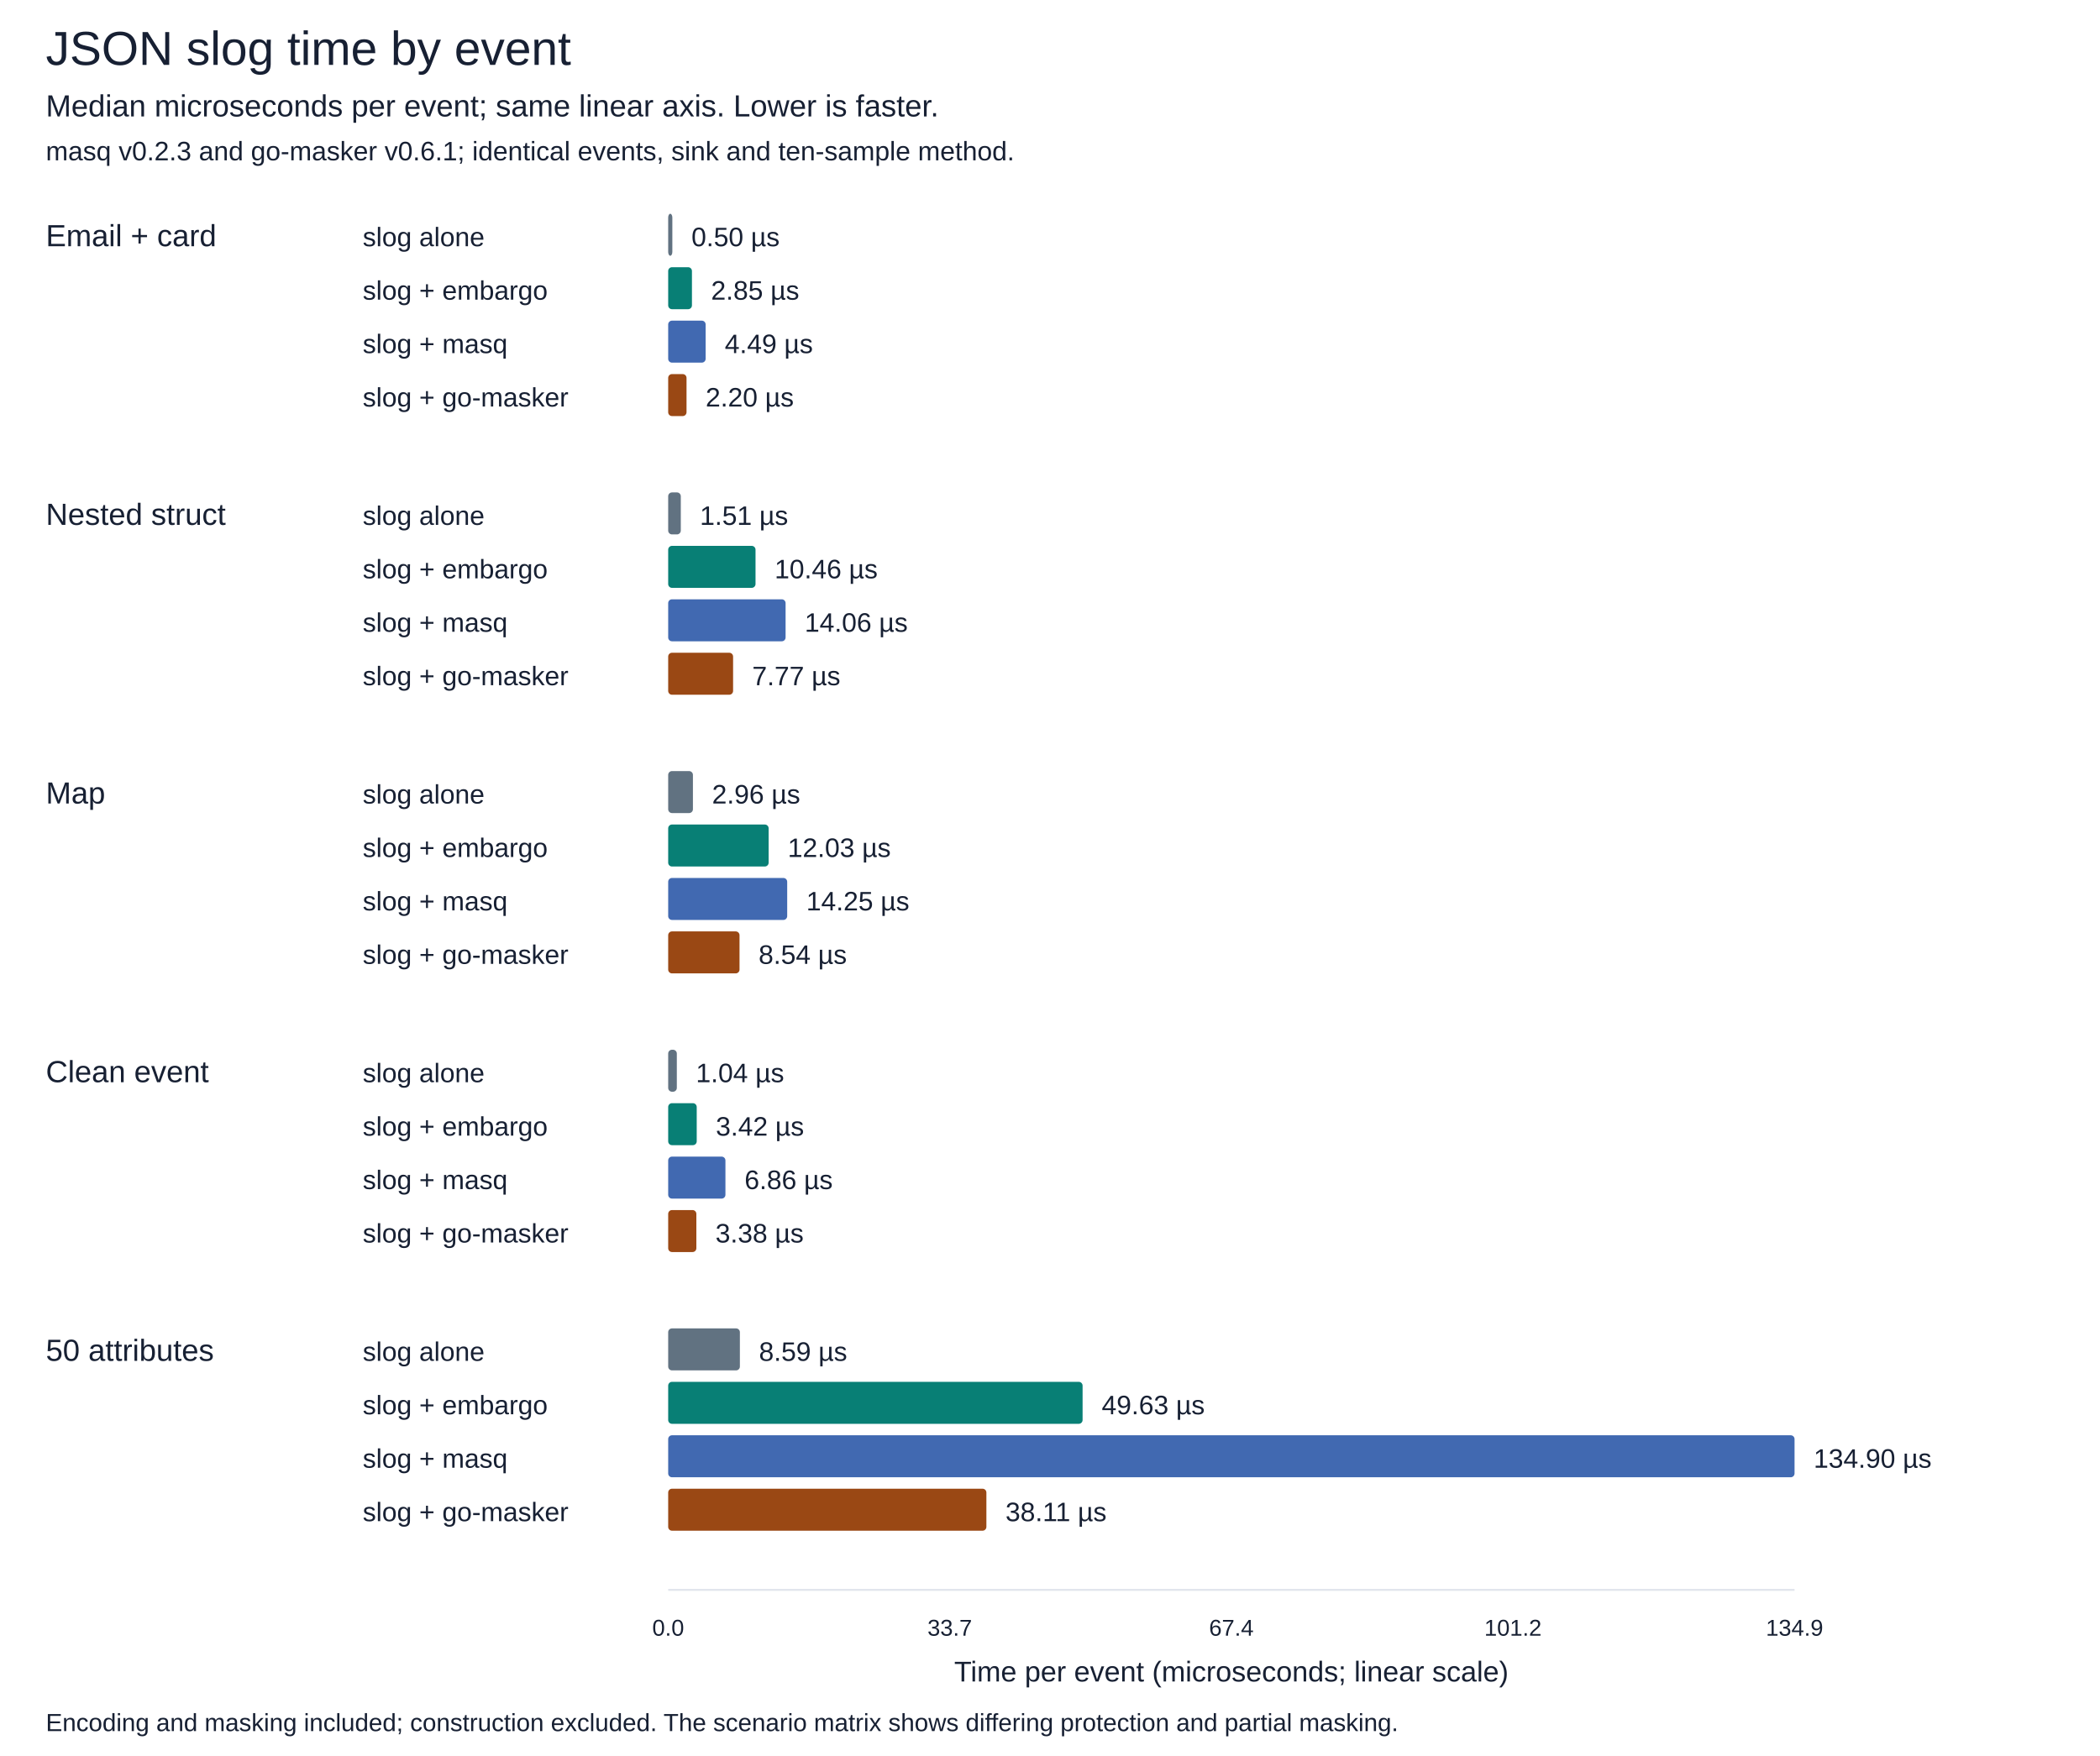
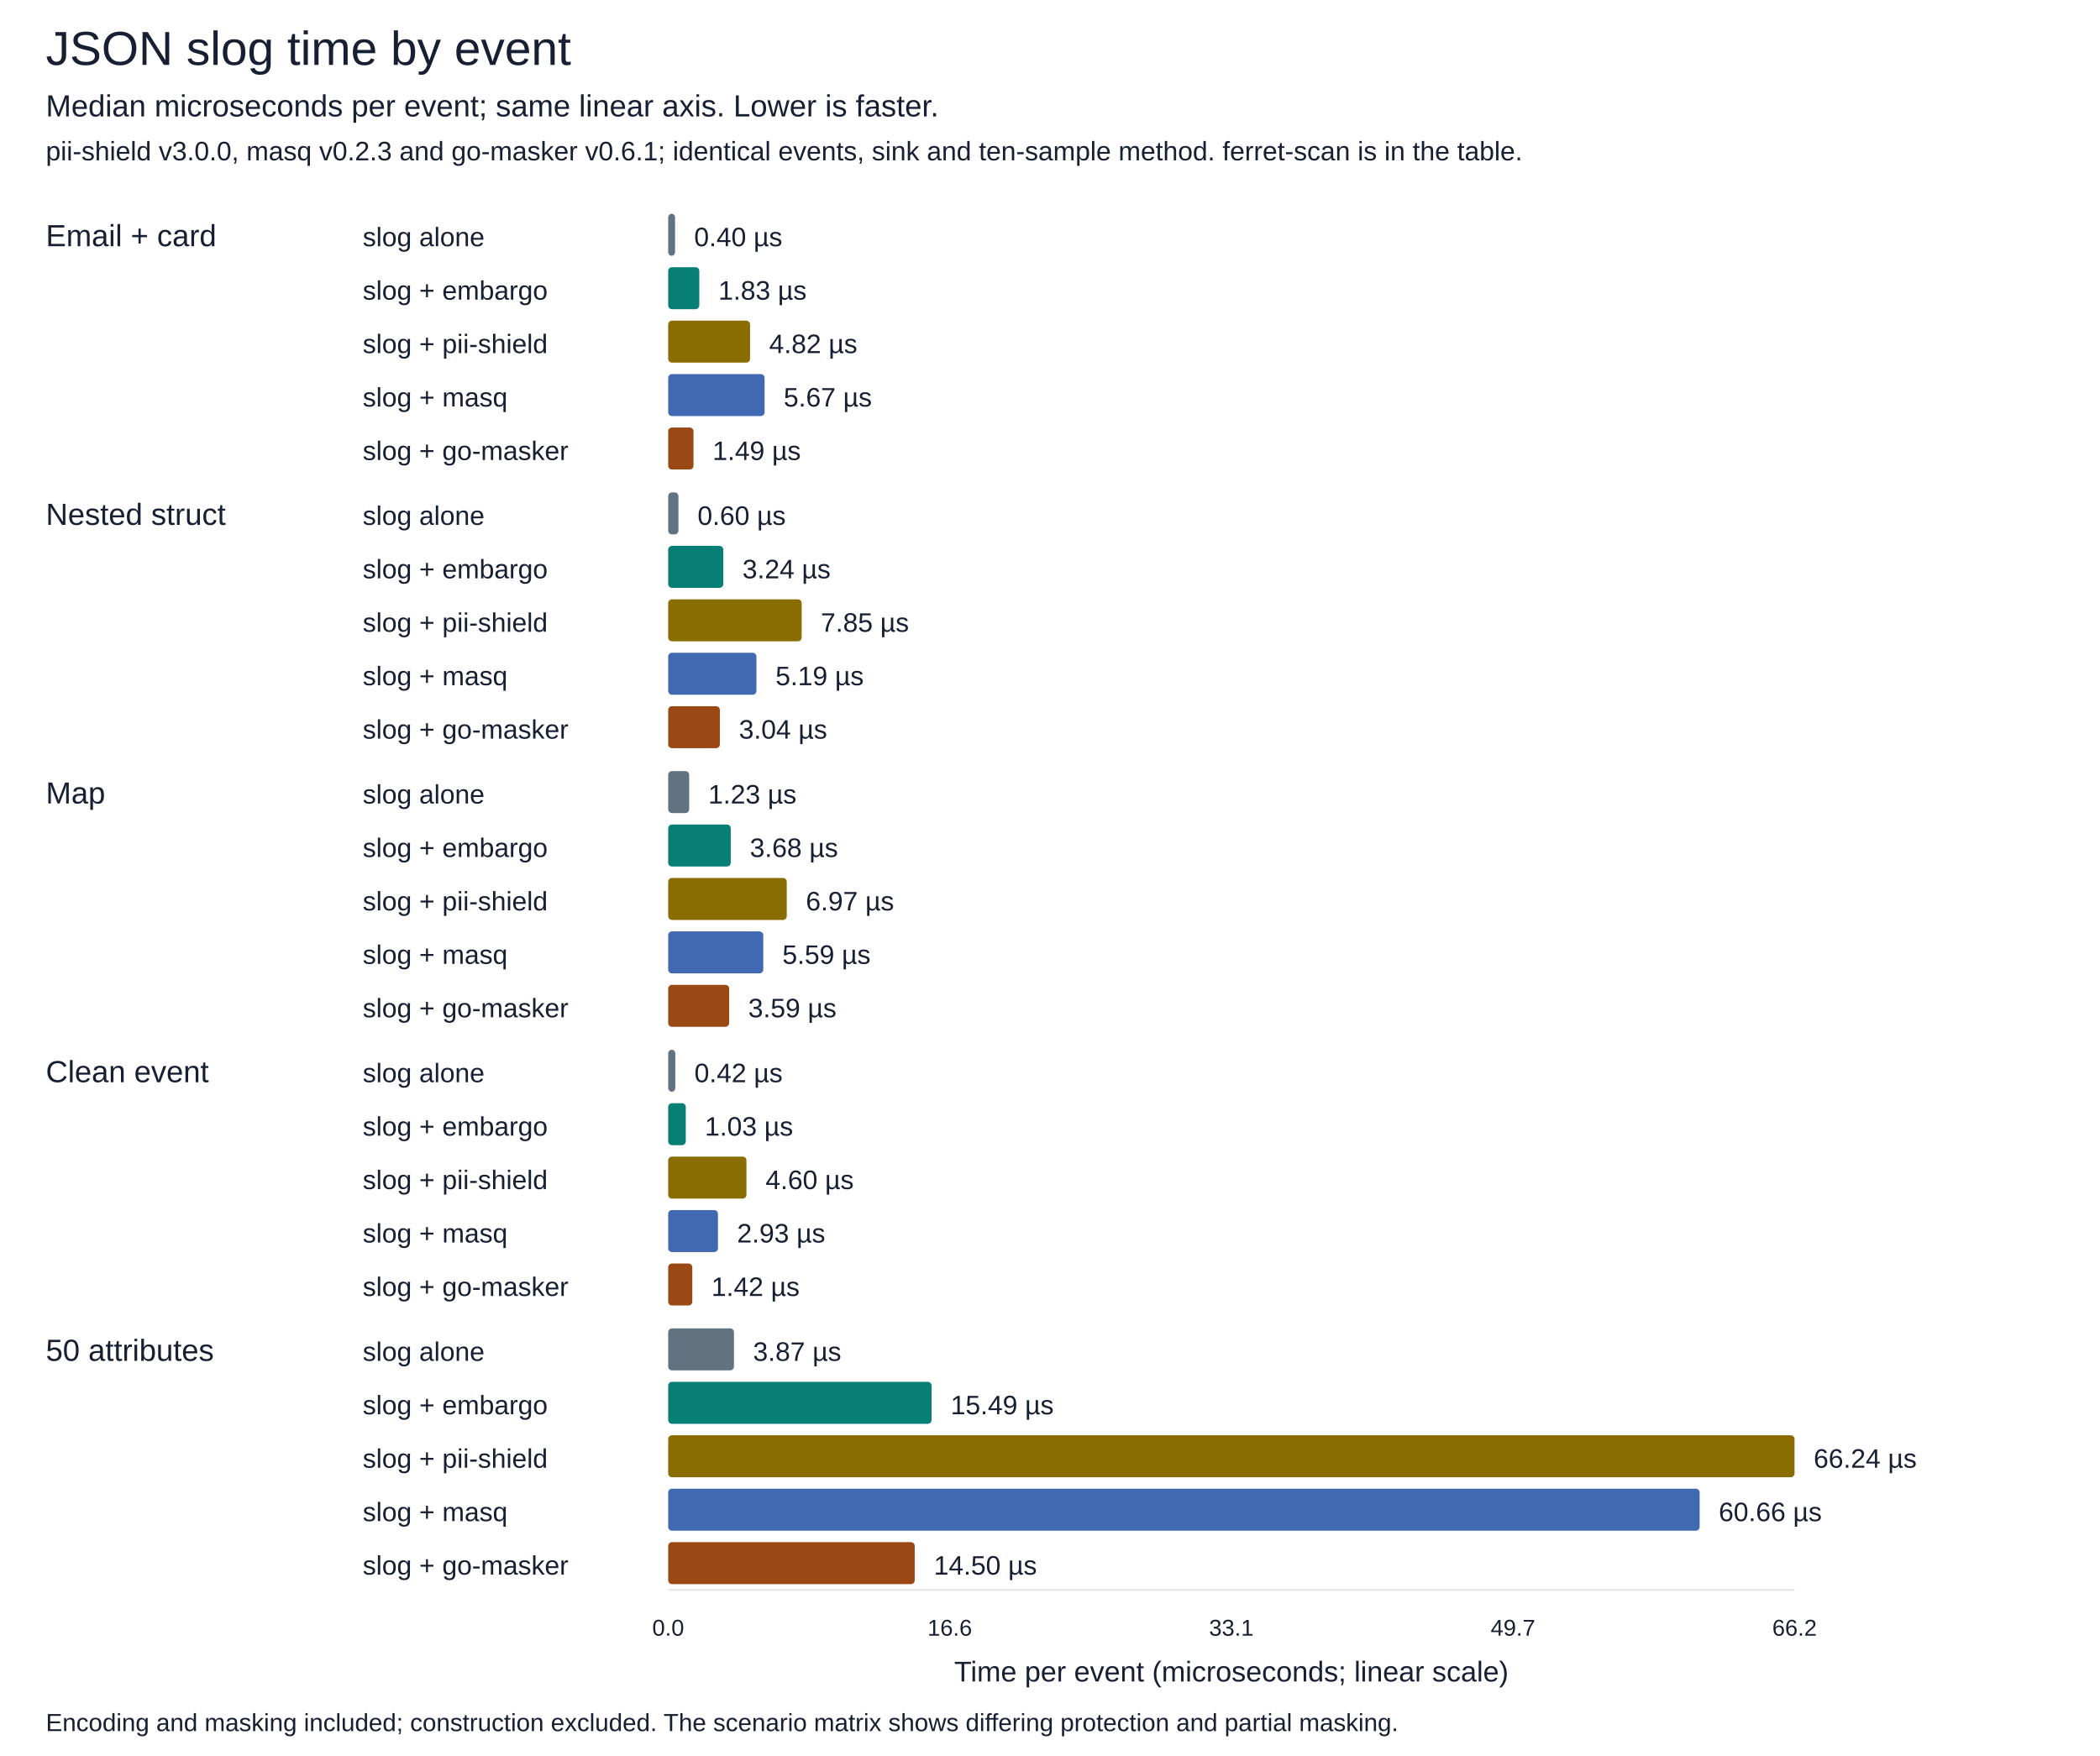
<svg xmlns="http://www.w3.org/2000/svg" width="1100" height="920" viewBox="0 0 1100 920" role="img">
  <rect width="100%" height="100%" fill="white" />
  <g font-family="Arial, sans-serif" font-size="15" fill="#172033">
    <text x="24" y="34" font-size="25" fill="#172033" text-anchor="start">JSON slog time by event</text>
    <text x="24" y="61" font-size="16" fill="#172033" text-anchor="start">Median microseconds per event; same linear axis. Lower is faster.</text>
-     <text x="24" y="84" font-size="14" fill="#172033" text-anchor="start">masq v0.2.3 and go-masker v0.6.1; identical events, sink and ten-sample method.</text>
+     <text x="24" y="84" font-size="14" fill="#172033" text-anchor="start">pii-shield v3.0.0, masq v0.2.3 and go-masker v0.6.1; identical events, sink and ten-sample method. ferret-scan is in the table.</text>
    <text x="24" y="129" font-size="16" fill="#172033" text-anchor="start">Email + card</text>
    <text x="190" y="129" font-size="14" fill="#172033" text-anchor="start">slog alone</text>
-     <rect x="350" y="112" width="2.18" height="22" rx="2" fill="#617281" />
-     <text x="362.18" y="129" font-size="14" fill="#172033" text-anchor="start">0.50 µs</text>
+     <rect x="350" y="112" width="3.60" height="22" rx="2" fill="#617281" />
+     <text x="363.6" y="129" font-size="14" fill="#172033" text-anchor="start">0.40 µs</text>
    <text x="190" y="157" font-size="14" fill="#172033" text-anchor="start">slog + embargo</text>
-     <rect x="350" y="140" width="12.45" height="22" rx="2" fill="#087f75" />
-     <text x="372.45" y="157" font-size="14" fill="#172033" text-anchor="start">2.85 µs</text>
-     <text x="190" y="185" font-size="14" fill="#172033" text-anchor="start">slog + masq</text>
-     <rect x="350" y="168" width="19.62" height="22" rx="2" fill="#4169b1" />
-     <text x="379.62" y="185" font-size="14" fill="#172033" text-anchor="start">4.49 µs</text>
-     <text x="190" y="213" font-size="14" fill="#172033" text-anchor="start">slog + go-masker</text>
-     <rect x="350" y="196" width="9.61" height="22" rx="2" fill="#9a4814" />
-     <text x="369.61" y="213" font-size="14" fill="#172033" text-anchor="start">2.20 µs</text>
+     <rect x="350" y="140" width="16.30" height="22" rx="2" fill="#087f75" />
+     <text x="376.3" y="157" font-size="14" fill="#172033" text-anchor="start">1.83 µs</text>
+     <text x="190" y="185" font-size="14" fill="#172033" text-anchor="start">slog + pii-shield</text>
+     <rect x="350" y="168" width="42.89" height="22" rx="2" fill="#8a6d00" />
+     <text x="402.89" y="185" font-size="14" fill="#172033" text-anchor="start">4.82 µs</text>
+     <text x="190" y="213" font-size="14" fill="#172033" text-anchor="start">slog + masq</text>
+     <rect x="350" y="196" width="50.50" height="22" rx="2" fill="#4169b1" />
+     <text x="410.5" y="213" font-size="14" fill="#172033" text-anchor="start">5.67 µs</text>
+     <text x="190" y="241" font-size="14" fill="#172033" text-anchor="start">slog + go-masker</text>
+     <rect x="350" y="224" width="13.27" height="22" rx="2" fill="#9a4814" />
+     <text x="373.27" y="241" font-size="14" fill="#172033" text-anchor="start">1.49 µs</text>
    <text x="24" y="275" font-size="16" fill="#172033" text-anchor="start">Nested struct</text>
    <text x="190" y="275" font-size="14" fill="#172033" text-anchor="start">slog alone</text>
-     <rect x="350" y="258" width="6.61" height="22" rx="2" fill="#617281" />
-     <text x="366.61" y="275" font-size="14" fill="#172033" text-anchor="start">1.51 µs</text>
+     <rect x="350" y="258" width="5.38" height="22" rx="2" fill="#617281" />
+     <text x="365.38" y="275" font-size="14" fill="#172033" text-anchor="start">0.60 µs</text>
    <text x="190" y="303" font-size="14" fill="#172033" text-anchor="start">slog + embargo</text>
-     <rect x="350" y="286" width="45.75" height="22" rx="2" fill="#087f75" />
-     <text x="405.75" y="303" font-size="14" fill="#172033" text-anchor="start">10.46 µs</text>
-     <text x="190" y="331" font-size="14" fill="#172033" text-anchor="start">slog + masq</text>
-     <rect x="350" y="314" width="61.50" height="22" rx="2" fill="#4169b1" />
-     <text x="421.5" y="331" font-size="14" fill="#172033" text-anchor="start">14.06 µs</text>
-     <text x="190" y="359" font-size="14" fill="#172033" text-anchor="start">slog + go-masker</text>
-     <rect x="350" y="342" width="34.00" height="22" rx="2" fill="#9a4814" />
-     <text x="394.0" y="359" font-size="14" fill="#172033" text-anchor="start">7.77 µs</text>
+     <rect x="350" y="286" width="28.88" height="22" rx="2" fill="#087f75" />
+     <text x="388.88" y="303" font-size="14" fill="#172033" text-anchor="start">3.24 µs</text>
+     <text x="190" y="331" font-size="14" fill="#172033" text-anchor="start">slog + pii-shield</text>
+     <rect x="350" y="314" width="69.92" height="22" rx="2" fill="#8a6d00" />
+     <text x="429.92" y="331" font-size="14" fill="#172033" text-anchor="start">7.85 µs</text>
+     <text x="190" y="359" font-size="14" fill="#172033" text-anchor="start">slog + masq</text>
+     <rect x="350" y="342" width="46.23" height="22" rx="2" fill="#4169b1" />
+     <text x="406.23" y="359" font-size="14" fill="#172033" text-anchor="start">5.19 µs</text>
+     <text x="190" y="387" font-size="14" fill="#172033" text-anchor="start">slog + go-masker</text>
+     <rect x="350" y="370" width="27.07" height="22" rx="2" fill="#9a4814" />
+     <text x="387.07" y="387" font-size="14" fill="#172033" text-anchor="start">3.04 µs</text>
    <text x="24" y="421" font-size="16" fill="#172033" text-anchor="start">Map</text>
    <text x="190" y="421" font-size="14" fill="#172033" text-anchor="start">slog alone</text>
-     <rect x="350" y="404" width="12.96" height="22" rx="2" fill="#617281" />
-     <text x="372.96" y="421" font-size="14" fill="#172033" text-anchor="start">2.96 µs</text>
+     <rect x="350" y="404" width="11.00" height="22" rx="2" fill="#617281" />
+     <text x="371.0" y="421" font-size="14" fill="#172033" text-anchor="start">1.23 µs</text>
    <text x="190" y="449" font-size="14" fill="#172033" text-anchor="start">slog + embargo</text>
-     <rect x="350" y="432" width="52.62" height="22" rx="2" fill="#087f75" />
-     <text x="412.62" y="449" font-size="14" fill="#172033" text-anchor="start">12.03 µs</text>
-     <text x="190" y="477" font-size="14" fill="#172033" text-anchor="start">slog + masq</text>
-     <rect x="350" y="460" width="62.34" height="22" rx="2" fill="#4169b1" />
-     <text x="422.34" y="477" font-size="14" fill="#172033" text-anchor="start">14.25 µs</text>
-     <text x="190" y="505" font-size="14" fill="#172033" text-anchor="start">slog + go-masker</text>
-     <rect x="350" y="488" width="37.37" height="22" rx="2" fill="#9a4814" />
-     <text x="397.37" y="505" font-size="14" fill="#172033" text-anchor="start">8.54 µs</text>
+     <rect x="350" y="432" width="32.77" height="22" rx="2" fill="#087f75" />
+     <text x="392.77" y="449" font-size="14" fill="#172033" text-anchor="start">3.68 µs</text>
+     <text x="190" y="477" font-size="14" fill="#172033" text-anchor="start">slog + pii-shield</text>
+     <rect x="350" y="460" width="62.11" height="22" rx="2" fill="#8a6d00" />
+     <text x="422.11" y="477" font-size="14" fill="#172033" text-anchor="start">6.97 µs</text>
+     <text x="190" y="505" font-size="14" fill="#172033" text-anchor="start">slog + masq</text>
+     <rect x="350" y="488" width="49.81" height="22" rx="2" fill="#4169b1" />
+     <text x="409.81" y="505" font-size="14" fill="#172033" text-anchor="start">5.59 µs</text>
+     <text x="190" y="533" font-size="14" fill="#172033" text-anchor="start">slog + go-masker</text>
+     <rect x="350" y="516" width="31.95" height="22" rx="2" fill="#9a4814" />
+     <text x="391.95" y="533" font-size="14" fill="#172033" text-anchor="start">3.59 µs</text>
    <text x="24" y="567" font-size="16" fill="#172033" text-anchor="start">Clean event</text>
    <text x="190" y="567" font-size="14" fill="#172033" text-anchor="start">slog alone</text>
-     <rect x="350" y="550" width="4.53" height="22" rx="2" fill="#617281" />
-     <text x="364.53" y="567" font-size="14" fill="#172033" text-anchor="start">1.04 µs</text>
+     <rect x="350" y="550" width="3.73" height="22" rx="2" fill="#617281" />
+     <text x="363.73" y="567" font-size="14" fill="#172033" text-anchor="start">0.42 µs</text>
    <text x="190" y="595" font-size="14" fill="#172033" text-anchor="start">slog + embargo</text>
-     <rect x="350" y="578" width="14.95" height="22" rx="2" fill="#087f75" />
-     <text x="374.95" y="595" font-size="14" fill="#172033" text-anchor="start">3.42 µs</text>
-     <text x="190" y="623" font-size="14" fill="#172033" text-anchor="start">slog + masq</text>
-     <rect x="350" y="606" width="29.99" height="22" rx="2" fill="#4169b1" />
-     <text x="389.99" y="623" font-size="14" fill="#172033" text-anchor="start">6.86 µs</text>
-     <text x="190" y="651" font-size="14" fill="#172033" text-anchor="start">slog + go-masker</text>
-     <rect x="350" y="634" width="14.76" height="22" rx="2" fill="#9a4814" />
-     <text x="374.76" y="651" font-size="14" fill="#172033" text-anchor="start">3.38 µs</text>
+     <rect x="350" y="578" width="9.21" height="22" rx="2" fill="#087f75" />
+     <text x="369.21" y="595" font-size="14" fill="#172033" text-anchor="start">1.03 µs</text>
+     <text x="190" y="623" font-size="14" fill="#172033" text-anchor="start">slog + pii-shield</text>
+     <rect x="350" y="606" width="41.00" height="22" rx="2" fill="#8a6d00" />
+     <text x="401.0" y="623" font-size="14" fill="#172033" text-anchor="start">4.60 µs</text>
+     <text x="190" y="651" font-size="14" fill="#172033" text-anchor="start">slog + masq</text>
+     <rect x="350" y="634" width="26.08" height="22" rx="2" fill="#4169b1" />
+     <text x="386.08" y="651" font-size="14" fill="#172033" text-anchor="start">2.93 µs</text>
+     <text x="190" y="679" font-size="14" fill="#172033" text-anchor="start">slog + go-masker</text>
+     <rect x="350" y="662" width="12.64" height="22" rx="2" fill="#9a4814" />
+     <text x="372.64" y="679" font-size="14" fill="#172033" text-anchor="start">1.42 µs</text>
    <text x="24" y="713" font-size="16" fill="#172033" text-anchor="start">50 attributes</text>
    <text x="190" y="713" font-size="14" fill="#172033" text-anchor="start">slog alone</text>
-     <rect x="350" y="696" width="37.56" height="22" rx="2" fill="#617281" />
-     <text x="397.56" y="713" font-size="14" fill="#172033" text-anchor="start">8.59 µs</text>
+     <rect x="350" y="696" width="34.46" height="22" rx="2" fill="#617281" />
+     <text x="394.46" y="713" font-size="14" fill="#172033" text-anchor="start">3.87 µs</text>
    <text x="190" y="741" font-size="14" fill="#172033" text-anchor="start">slog + embargo</text>
-     <rect x="350" y="724" width="217.07" height="22" rx="2" fill="#087f75" />
-     <text x="577.07" y="741" font-size="14" fill="#172033" text-anchor="start">49.63 µs</text>
-     <text x="190" y="769" font-size="14" fill="#172033" text-anchor="start">slog + masq</text>
-     <rect x="350" y="752" width="590.00" height="22" rx="2" fill="#4169b1" />
-     <text x="950.0" y="769" font-size="14" fill="#172033" text-anchor="start">134.90 µs</text>
-     <text x="190" y="797" font-size="14" fill="#172033" text-anchor="start">slog + go-masker</text>
-     <rect x="350" y="780" width="166.68" height="22" rx="2" fill="#9a4814" />
-     <text x="526.68" y="797" font-size="14" fill="#172033" text-anchor="start">38.11 µs</text>
+     <rect x="350" y="724" width="137.96" height="22" rx="2" fill="#087f75" />
+     <text x="497.96" y="741" font-size="14" fill="#172033" text-anchor="start">15.49 µs</text>
+     <text x="190" y="769" font-size="14" fill="#172033" text-anchor="start">slog + pii-shield</text>
+     <rect x="350" y="752" width="590.00" height="22" rx="2" fill="#8a6d00" />
+     <text x="950.0" y="769" font-size="14" fill="#172033" text-anchor="start">66.24 µs</text>
+     <text x="190" y="797" font-size="14" fill="#172033" text-anchor="start">slog + masq</text>
+     <rect x="350" y="780" width="540.29" height="22" rx="2" fill="#4169b1" />
+     <text x="900.29" y="797" font-size="14" fill="#172033" text-anchor="start">60.66 µs</text>
+     <text x="190" y="825" font-size="14" fill="#172033" text-anchor="start">slog + go-masker</text>
+     <rect x="350" y="808" width="129.14" height="22" rx="2" fill="#9a4814" />
+     <text x="489.14" y="825" font-size="14" fill="#172033" text-anchor="start">14.50 µs</text>
    <path d="M350,833 L940,833" stroke="#e1e5ec" />
    <text x="350.0" y="857" font-size="12" fill="#172033" text-anchor="middle">0.0</text>
-     <text x="497.5" y="857" font-size="12" fill="#172033" text-anchor="middle">33.7</text>
-     <text x="645.0" y="857" font-size="12" fill="#172033" text-anchor="middle">67.4</text>
-     <text x="792.5" y="857" font-size="12" fill="#172033" text-anchor="middle">101.2</text>
-     <text x="940.0" y="857" font-size="12" fill="#172033" text-anchor="middle">134.9</text>
+     <text x="497.5" y="857" font-size="12" fill="#172033" text-anchor="middle">16.6</text>
+     <text x="645.0" y="857" font-size="12" fill="#172033" text-anchor="middle">33.1</text>
+     <text x="792.5" y="857" font-size="12" fill="#172033" text-anchor="middle">49.7</text>
+     <text x="940.0" y="857" font-size="12" fill="#172033" text-anchor="middle">66.2</text>
    <text x="645" y="881" font-size="15" fill="#172033" text-anchor="middle">Time per event (microseconds; linear scale)</text>
    <text x="24" y="907" font-size="13" fill="#172033" text-anchor="start">Encoding and masking included; construction excluded. The scenario matrix shows differing protection and partial masking.</text>
  </g>
</svg>
